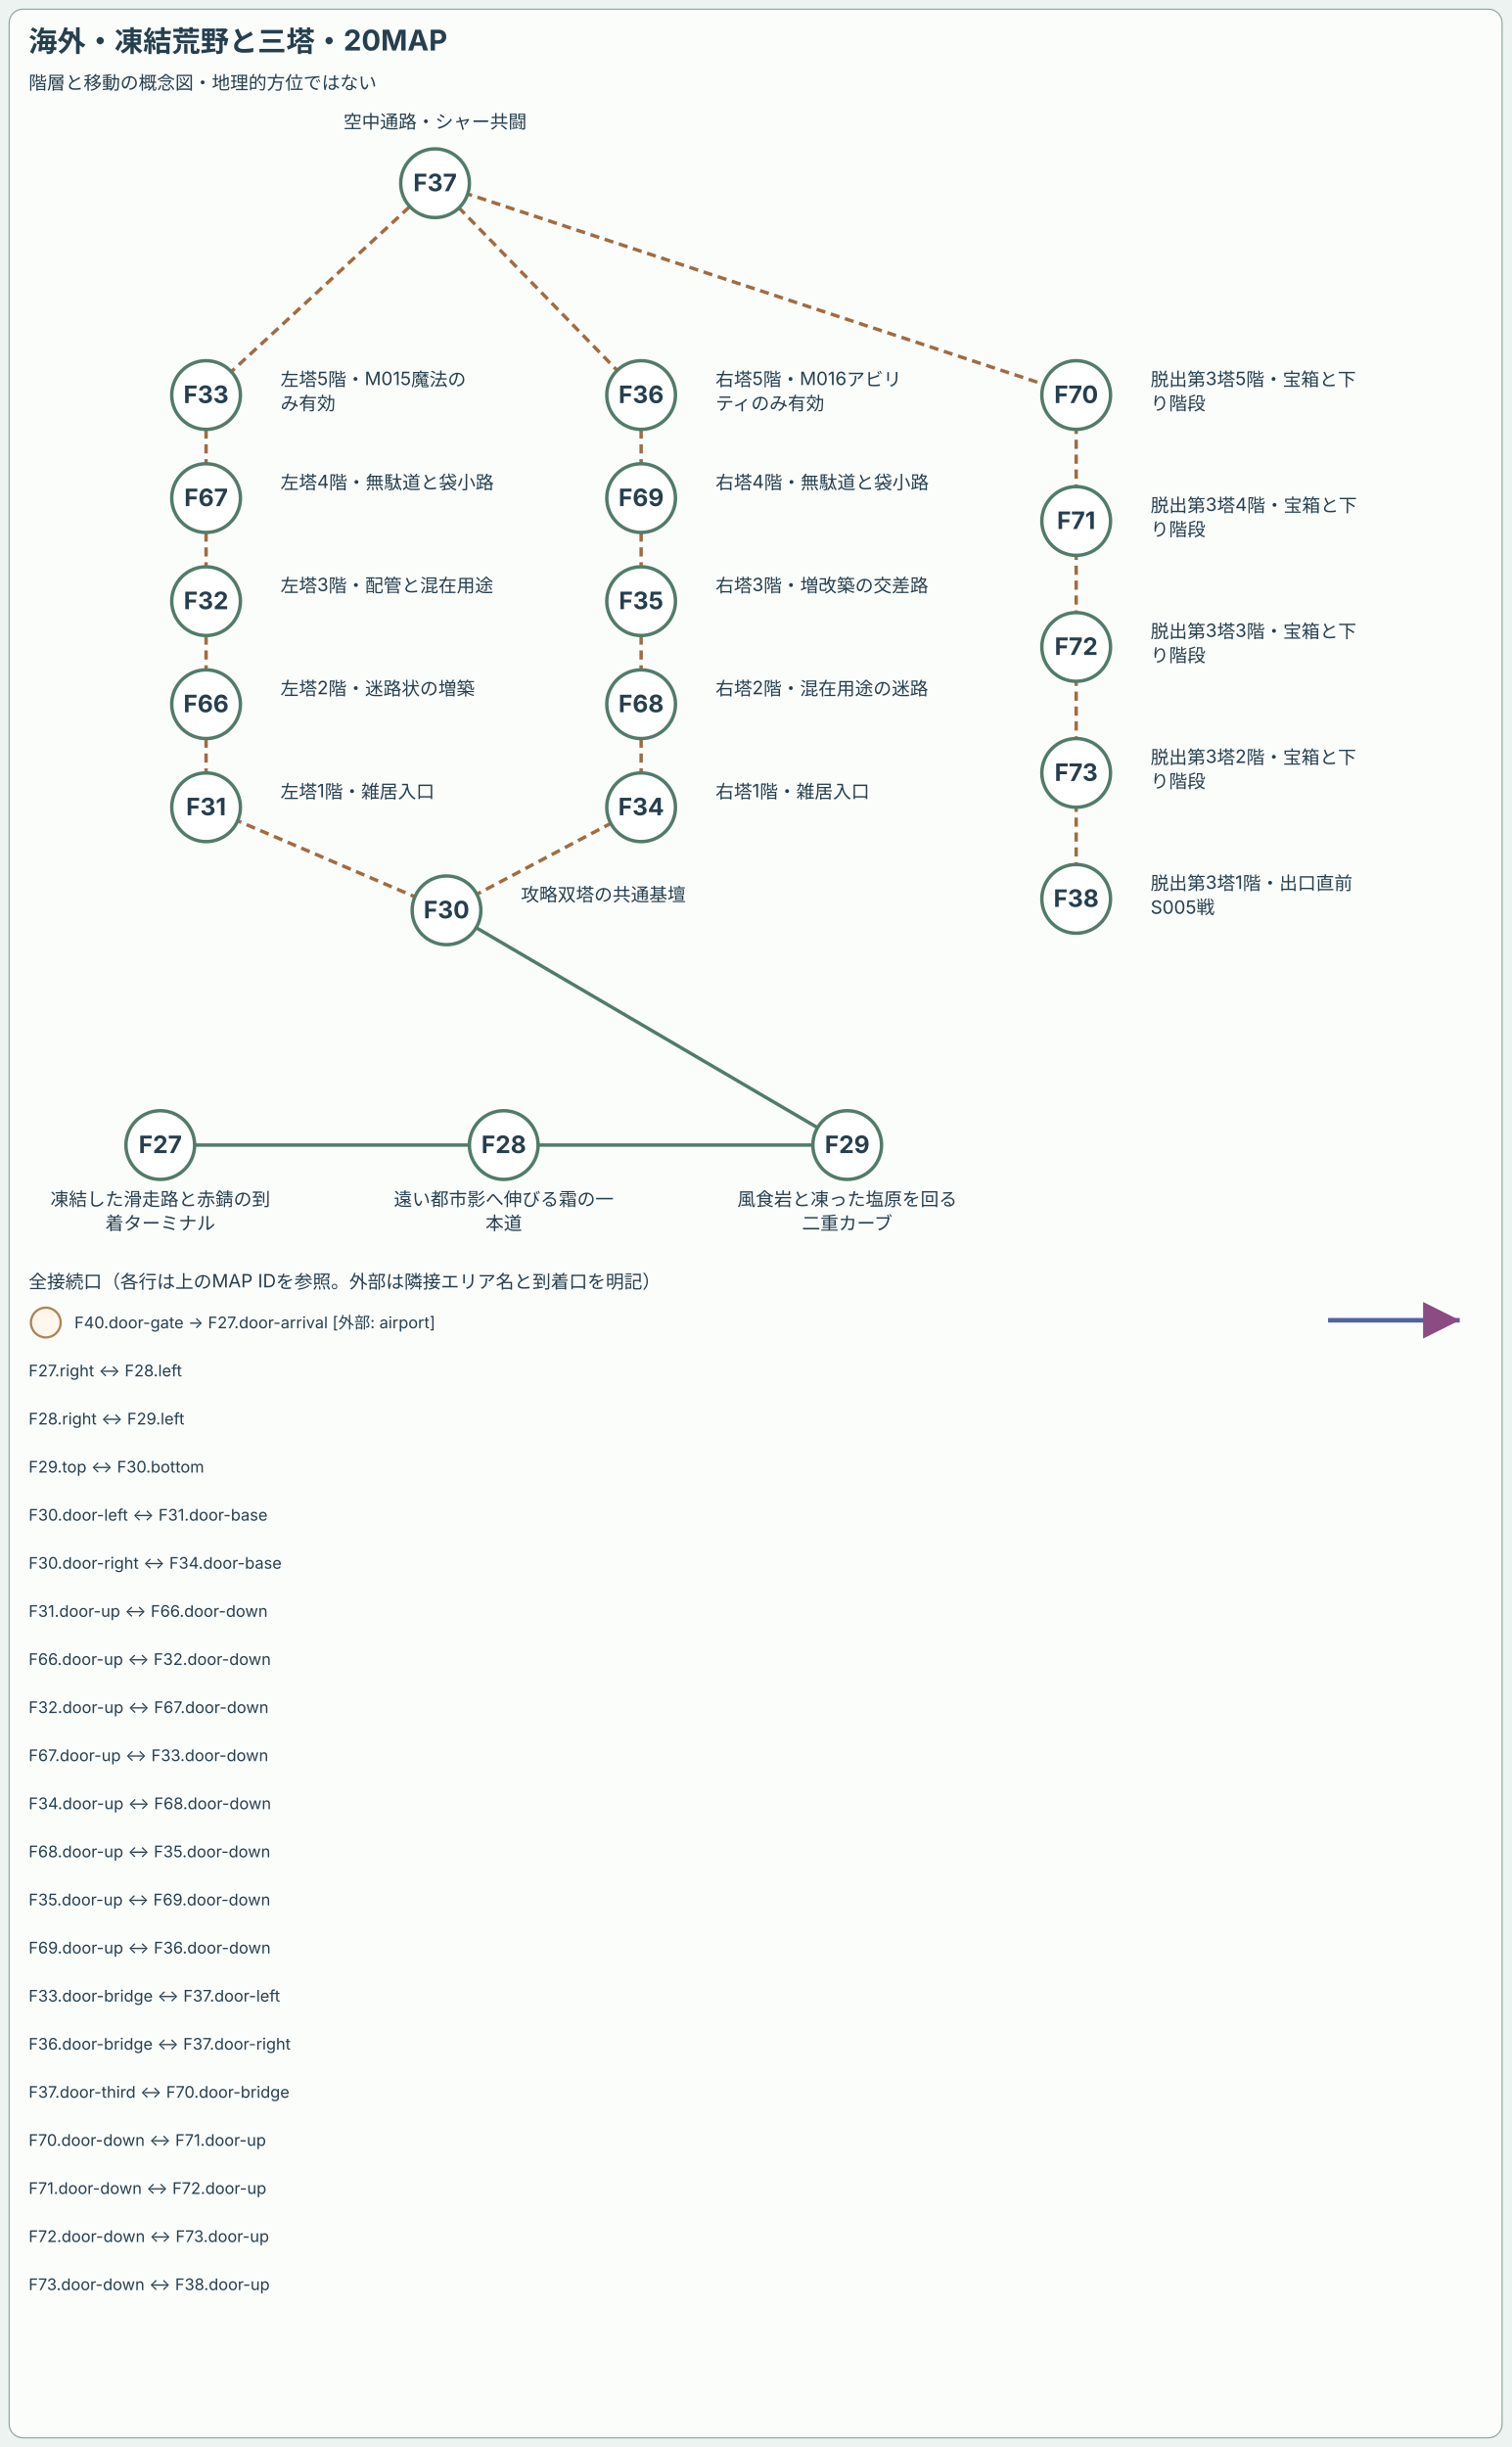
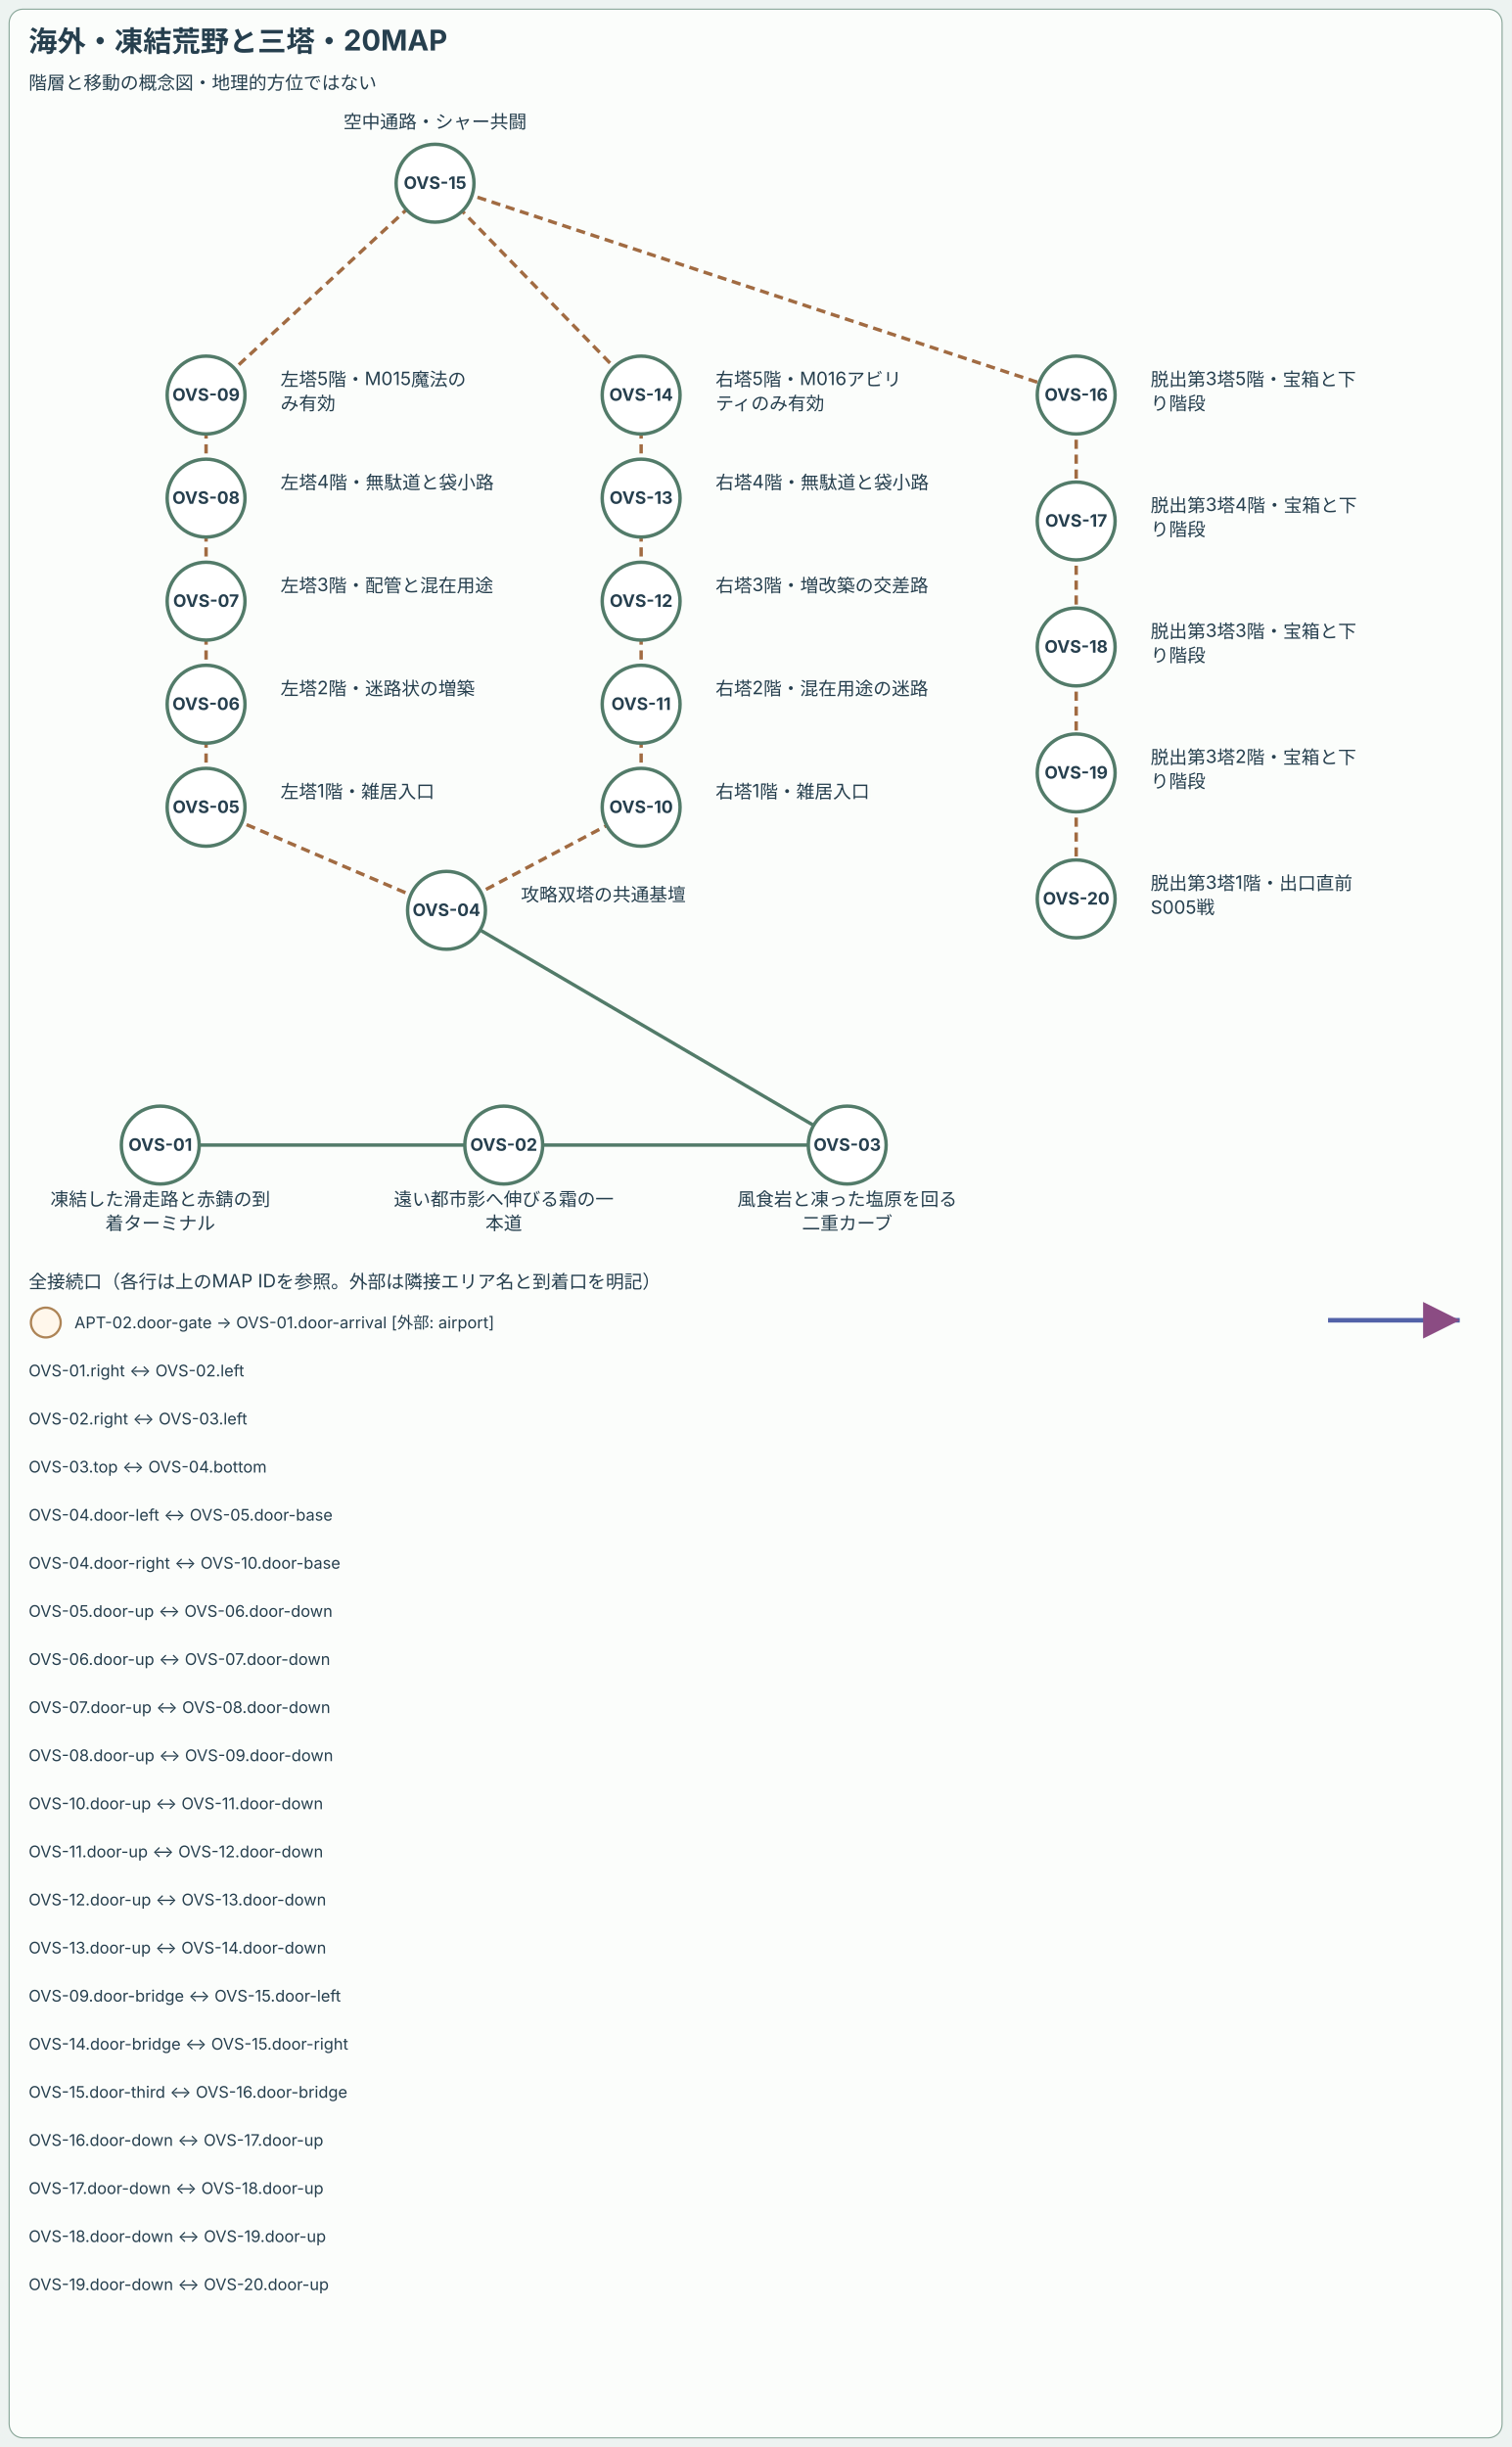
<svg xmlns="http://www.w3.org/2000/svg" width="1320" height="2137" viewBox="0 0 1320 2137" role="img">
  <defs>
    <marker id="directed-arrow" markerWidth="9" markerHeight="9" refX="8" refY="4" orient="auto">
      <path d="M0 0 L8 4 L0 8 Z" fill="#8b4c83" />
    </marker>
  </defs>
-   <style>text{font-family:-apple-system,BlinkMacSystemFont,"Hiragino Sans",sans-serif;fill:#263f4e}.node{fill:#fff;stroke:#527b69;stroke-width:3}.ref{fill:#fff7eb;stroke:#ad8456;stroke-width:2}.edge{fill:none;stroke:#527b69;stroke-width:3}.door{fill:none;stroke:#a16b42;stroke-width:3;stroke-dasharray:8 5}.event{fill:none;stroke:#ac4871;stroke-width:4;stroke-dasharray:6 5}.oneway{fill:none;stroke:#5262a8;stroke-width:4}.id{font-size:21px;font-weight:bold;text-anchor:middle}.label{font-size:16px;text-anchor:middle;paint-order:stroke;stroke:#fbfdfb;stroke-width:5;stroke-linejoin:round}.note{font-size:16px}.small{font-size:14px}.heading{font-size:25px;font-weight:bold}</style>
+   <style>text{font-family:-apple-system,BlinkMacSystemFont,"Hiragino Sans",sans-serif;fill:#263f4e}.node{fill:#fff;stroke:#527b69;stroke-width:3}.ref{fill:#fff7eb;stroke:#ad8456;stroke-width:2}.edge{fill:none;stroke:#527b69;stroke-width:3}.door{fill:none;stroke:#a16b42;stroke-width:3;stroke-dasharray:8 5}.event{fill:none;stroke:#ac4871;stroke-width:4;stroke-dasharray:6 5}.oneway{fill:none;stroke:#5262a8;stroke-width:4}.id{font-size:15px;font-weight:bold;text-anchor:middle}.label{font-size:16px;text-anchor:middle;paint-order:stroke;stroke:#fbfdfb;stroke-width:5;stroke-linejoin:round}.note{font-size:16px}.small{font-size:14px}.heading{font-size:25px;font-weight:bold}</style>
  <rect width="1320" height="2137" fill="#edf3f1" />
  <g data-area="overseas">
    <rect x="8" y="8" width="1304" height="2121" rx="12" fill="#fbfdfb" stroke="#8aa79a" />
    <text x="25" y="45" class="heading">海外・凍結荒野と三塔・20MAP</text>
    <text x="25" y="78" class="note">階層と移動の概念図・地理的方位ではない</text>
-     <path class="edge" data-edge-id="F27.right&gt;F28.left:edge" data-kind="edge" data-from="F27" data-to="F28" data-from-port="right" data-to-port="left" d="M140 1000 L440 1000" />
-     <path class="edge" data-edge-id="F28.right&gt;F29.left:edge" data-kind="edge" data-from="F28" data-to="F29" data-from-port="right" data-to-port="left" d="M440 1000 L740 1000" />
-     <path class="edge" data-edge-id="F29.top&gt;F30.bottom:edge" data-kind="edge" data-from="F29" data-to="F30" data-from-port="top" data-to-port="bottom" d="M740 1000 L390 795" />
-     <path class="door" data-edge-id="F30.door-left&gt;F31.door-base:door" data-kind="door" data-from="F30" data-to="F31" data-from-port="door-left" data-to-port="door-base" d="M390 795 L180 705" />
-     <path class="door" data-edge-id="F30.door-right&gt;F34.door-base:door" data-kind="door" data-from="F30" data-to="F34" data-from-port="door-right" data-to-port="door-base" d="M390 795 L560 705" />
-     <path class="door" data-edge-id="F31.door-up&gt;F66.door-down:door" data-kind="door" data-from="F31" data-to="F66" data-from-port="door-up" data-to-port="door-down" d="M180 705 L180 615" />
-     <path class="door" data-edge-id="F66.door-up&gt;F32.door-down:door" data-kind="door" data-from="F66" data-to="F32" data-from-port="door-up" data-to-port="door-down" d="M180 615 L180 525" />
-     <path class="door" data-edge-id="F32.door-up&gt;F67.door-down:door" data-kind="door" data-from="F32" data-to="F67" data-from-port="door-up" data-to-port="door-down" d="M180 525 L180 435" />
-     <path class="door" data-edge-id="F67.door-up&gt;F33.door-down:door" data-kind="door" data-from="F67" data-to="F33" data-from-port="door-up" data-to-port="door-down" d="M180 435 L180 345" />
-     <path class="door" data-edge-id="F34.door-up&gt;F68.door-down:door" data-kind="door" data-from="F34" data-to="F68" data-from-port="door-up" data-to-port="door-down" d="M560 705 L560 615" />
-     <path class="door" data-edge-id="F68.door-up&gt;F35.door-down:door" data-kind="door" data-from="F68" data-to="F35" data-from-port="door-up" data-to-port="door-down" d="M560 615 L560 525" />
-     <path class="door" data-edge-id="F35.door-up&gt;F69.door-down:door" data-kind="door" data-from="F35" data-to="F69" data-from-port="door-up" data-to-port="door-down" d="M560 525 L560 435" />
-     <path class="door" data-edge-id="F69.door-up&gt;F36.door-down:door" data-kind="door" data-from="F69" data-to="F36" data-from-port="door-up" data-to-port="door-down" d="M560 435 L560 345" />
-     <path class="door" data-edge-id="F33.door-bridge&gt;F37.door-left:door" data-kind="door" data-from="F33" data-to="F37" data-from-port="door-bridge" data-to-port="door-left" d="M180 345 L380 160" />
-     <path class="door" data-edge-id="F36.door-bridge&gt;F37.door-right:door" data-kind="door" data-from="F36" data-to="F37" data-from-port="door-bridge" data-to-port="door-right" d="M560 345 L380 160" />
-     <path class="door" data-edge-id="F37.door-third&gt;F70.door-bridge:door" data-kind="door" data-from="F37" data-to="F70" data-from-port="door-third" data-to-port="door-bridge" d="M380 160 L940 345" />
-     <path class="door" data-edge-id="F70.door-down&gt;F71.door-up:door" data-kind="door" data-from="F70" data-to="F71" data-from-port="door-down" data-to-port="door-up" d="M940 345 L940 455" />
-     <path class="door" data-edge-id="F71.door-down&gt;F72.door-up:door" data-kind="door" data-from="F71" data-to="F72" data-from-port="door-down" data-to-port="door-up" d="M940 455 L940 565" />
-     <path class="door" data-edge-id="F72.door-down&gt;F73.door-up:door" data-kind="door" data-from="F72" data-to="F73" data-from-port="door-down" data-to-port="door-up" d="M940 565 L940 675" />
-     <path class="door" data-edge-id="F73.door-down&gt;F38.door-up:door" data-kind="door" data-from="F73" data-to="F38" data-from-port="door-down" data-to-port="door-up" d="M940 675 L940 785" />
-     <circle class="node" data-map="F27" cx="140" cy="1000" r="30" />
-     <text class="id" x="140" y="1007">F27</text>
+     <path class="edge" data-edge-id="OVS-01.right&gt;OVS-02.left:edge" data-kind="edge" data-from="OVS-01" data-to="OVS-02" data-from-port="right" data-to-port="left" d="M140 1000 L440 1000" />
+     <path class="edge" data-edge-id="OVS-02.right&gt;OVS-03.left:edge" data-kind="edge" data-from="OVS-02" data-to="OVS-03" data-from-port="right" data-to-port="left" d="M440 1000 L740 1000" />
+     <path class="edge" data-edge-id="OVS-03.top&gt;OVS-04.bottom:edge" data-kind="edge" data-from="OVS-03" data-to="OVS-04" data-from-port="top" data-to-port="bottom" d="M740 1000 L390 795" />
+     <path class="door" data-edge-id="OVS-04.door-left&gt;OVS-05.door-base:door" data-kind="door" data-from="OVS-04" data-to="OVS-05" data-from-port="door-left" data-to-port="door-base" d="M390 795 L180 705" />
+     <path class="door" data-edge-id="OVS-04.door-right&gt;OVS-10.door-base:door" data-kind="door" data-from="OVS-04" data-to="OVS-10" data-from-port="door-right" data-to-port="door-base" d="M390 795 L560 705" />
+     <path class="door" data-edge-id="OVS-05.door-up&gt;OVS-06.door-down:door" data-kind="door" data-from="OVS-05" data-to="OVS-06" data-from-port="door-up" data-to-port="door-down" d="M180 705 L180 615" />
+     <path class="door" data-edge-id="OVS-06.door-up&gt;OVS-07.door-down:door" data-kind="door" data-from="OVS-06" data-to="OVS-07" data-from-port="door-up" data-to-port="door-down" d="M180 615 L180 525" />
+     <path class="door" data-edge-id="OVS-07.door-up&gt;OVS-08.door-down:door" data-kind="door" data-from="OVS-07" data-to="OVS-08" data-from-port="door-up" data-to-port="door-down" d="M180 525 L180 435" />
+     <path class="door" data-edge-id="OVS-08.door-up&gt;OVS-09.door-down:door" data-kind="door" data-from="OVS-08" data-to="OVS-09" data-from-port="door-up" data-to-port="door-down" d="M180 435 L180 345" />
+     <path class="door" data-edge-id="OVS-10.door-up&gt;OVS-11.door-down:door" data-kind="door" data-from="OVS-10" data-to="OVS-11" data-from-port="door-up" data-to-port="door-down" d="M560 705 L560 615" />
+     <path class="door" data-edge-id="OVS-11.door-up&gt;OVS-12.door-down:door" data-kind="door" data-from="OVS-11" data-to="OVS-12" data-from-port="door-up" data-to-port="door-down" d="M560 615 L560 525" />
+     <path class="door" data-edge-id="OVS-12.door-up&gt;OVS-13.door-down:door" data-kind="door" data-from="OVS-12" data-to="OVS-13" data-from-port="door-up" data-to-port="door-down" d="M560 525 L560 435" />
+     <path class="door" data-edge-id="OVS-13.door-up&gt;OVS-14.door-down:door" data-kind="door" data-from="OVS-13" data-to="OVS-14" data-from-port="door-up" data-to-port="door-down" d="M560 435 L560 345" />
+     <path class="door" data-edge-id="OVS-09.door-bridge&gt;OVS-15.door-left:door" data-kind="door" data-from="OVS-09" data-to="OVS-15" data-from-port="door-bridge" data-to-port="door-left" d="M180 345 L380 160" />
+     <path class="door" data-edge-id="OVS-14.door-bridge&gt;OVS-15.door-right:door" data-kind="door" data-from="OVS-14" data-to="OVS-15" data-from-port="door-bridge" data-to-port="door-right" d="M560 345 L380 160" />
+     <path class="door" data-edge-id="OVS-15.door-third&gt;OVS-16.door-bridge:door" data-kind="door" data-from="OVS-15" data-to="OVS-16" data-from-port="door-third" data-to-port="door-bridge" d="M380 160 L940 345" />
+     <path class="door" data-edge-id="OVS-16.door-down&gt;OVS-17.door-up:door" data-kind="door" data-from="OVS-16" data-to="OVS-17" data-from-port="door-down" data-to-port="door-up" d="M940 345 L940 455" />
+     <path class="door" data-edge-id="OVS-17.door-down&gt;OVS-18.door-up:door" data-kind="door" data-from="OVS-17" data-to="OVS-18" data-from-port="door-down" data-to-port="door-up" d="M940 455 L940 565" />
+     <path class="door" data-edge-id="OVS-18.door-down&gt;OVS-19.door-up:door" data-kind="door" data-from="OVS-18" data-to="OVS-19" data-from-port="door-down" data-to-port="door-up" d="M940 565 L940 675" />
+     <path class="door" data-edge-id="OVS-19.door-down&gt;OVS-20.door-up:door" data-kind="door" data-from="OVS-19" data-to="OVS-20" data-from-port="door-down" data-to-port="door-up" d="M940 675 L940 785" />
+     <circle class="node" data-map="OVS-01" cx="140" cy="1000" r="34" />
+     <text class="id" x="140" y="1005">OVS-01</text>
    <text x="140" y="1053" class="label">凍結した滑走路と赤錆の到</text>
    <text x="140" y="1074" class="label">着ターミナル</text>
-     <circle class="node" data-map="F28" cx="440" cy="1000" r="30" />
-     <text class="id" x="440" y="1007">F28</text>
+     <circle class="node" data-map="OVS-02" cx="440" cy="1000" r="34" />
+     <text class="id" x="440" y="1005">OVS-02</text>
    <text x="440" y="1053" class="label">遠い都市影へ伸びる霜の一</text>
    <text x="440" y="1074" class="label">本道</text>
-     <circle class="node" data-map="F29" cx="740" cy="1000" r="30" />
-     <text class="id" x="740" y="1007">F29</text>
+     <circle class="node" data-map="OVS-03" cx="740" cy="1000" r="34" />
+     <text class="id" x="740" y="1005">OVS-03</text>
    <text x="740" y="1053" class="label">風食岩と凍った塩原を回る</text>
    <text x="740" y="1074" class="label">二重カーブ</text>
-     <circle class="node" data-map="F30" cx="390" cy="795" r="30" />
-     <text class="id" x="390" y="802">F30</text>
+     <circle class="node" data-map="OVS-04" cx="390" cy="795" r="34" />
+     <text class="id" x="390" y="800">OVS-04</text>
    <text x="455" y="787" class="label" style="text-anchor:start">攻略双塔の共通基壇</text>
-     <circle class="node" data-map="F31" cx="180" cy="705" r="30" />
-     <text class="id" x="180" y="712">F31</text>
+     <circle class="node" data-map="OVS-05" cx="180" cy="705" r="34" />
+     <text class="id" x="180" y="710">OVS-05</text>
    <text x="245" y="697" class="label" style="text-anchor:start">左塔1階・雑居入口</text>
-     <circle class="node" data-map="F32" cx="180" cy="525" r="30" />
-     <text class="id" x="180" y="532">F32</text>
+     <circle class="node" data-map="OVS-06" cx="180" cy="615" r="34" />
+     <text class="id" x="180" y="620">OVS-06</text>
+     <text x="245" y="607" class="label" style="text-anchor:start">左塔2階・迷路状の増築</text>
+     <circle class="node" data-map="OVS-07" cx="180" cy="525" r="34" />
+     <text class="id" x="180" y="530">OVS-07</text>
    <text x="245" y="517" class="label" style="text-anchor:start">左塔3階・配管と混在用途</text>
-     <circle class="node" data-map="F33" cx="180" cy="345" r="30" />
-     <text class="id" x="180" y="352">F33</text>
+     <circle class="node" data-map="OVS-08" cx="180" cy="435" r="34" />
+     <text class="id" x="180" y="440">OVS-08</text>
+     <text x="245" y="427" class="label" style="text-anchor:start">左塔4階・無駄道と袋小路</text>
+     <circle class="node" data-map="OVS-09" cx="180" cy="345" r="34" />
+     <text class="id" x="180" y="350">OVS-09</text>
    <text x="245" y="337" class="label" style="text-anchor:start">左塔5階・M015魔法の</text>
    <text x="245" y="358" class="label" style="text-anchor:start">み有効</text>
-     <circle class="node" data-map="F34" cx="560" cy="705" r="30" />
-     <text class="id" x="560" y="712">F34</text>
+     <circle class="node" data-map="OVS-10" cx="560" cy="705" r="34" />
+     <text class="id" x="560" y="710">OVS-10</text>
    <text x="625" y="697" class="label" style="text-anchor:start">右塔1階・雑居入口</text>
-     <circle class="node" data-map="F35" cx="560" cy="525" r="30" />
-     <text class="id" x="560" y="532">F35</text>
+     <circle class="node" data-map="OVS-11" cx="560" cy="615" r="34" />
+     <text class="id" x="560" y="620">OVS-11</text>
+     <text x="625" y="607" class="label" style="text-anchor:start">右塔2階・混在用途の迷路</text>
+     <circle class="node" data-map="OVS-12" cx="560" cy="525" r="34" />
+     <text class="id" x="560" y="530">OVS-12</text>
    <text x="625" y="517" class="label" style="text-anchor:start">右塔3階・増改築の交差路</text>
-     <circle class="node" data-map="F36" cx="560" cy="345" r="30" />
-     <text class="id" x="560" y="352">F36</text>
+     <circle class="node" data-map="OVS-13" cx="560" cy="435" r="34" />
+     <text class="id" x="560" y="440">OVS-13</text>
+     <text x="625" y="427" class="label" style="text-anchor:start">右塔4階・無駄道と袋小路</text>
+     <circle class="node" data-map="OVS-14" cx="560" cy="345" r="34" />
+     <text class="id" x="560" y="350">OVS-14</text>
    <text x="625" y="337" class="label" style="text-anchor:start">右塔5階・M016アビリ</text>
    <text x="625" y="358" class="label" style="text-anchor:start">ティのみ有効</text>
-     <circle class="node" data-map="F37" cx="380" cy="160" r="30" />
-     <text class="id" x="380" y="167">F37</text>
+     <circle class="node" data-map="OVS-15" cx="380" cy="160" r="34" />
+     <text class="id" x="380" y="165">OVS-15</text>
    <text x="380" y="112" class="label">空中通路・シャー共闘</text>
-     <circle class="node" data-map="F38" cx="940" cy="785" r="30" />
-     <text class="id" x="940" y="792">F38</text>
+     <circle class="node" data-map="OVS-16" cx="940" cy="345" r="34" />
+     <text class="id" x="940" y="350">OVS-16</text>
+     <text x="1005" y="337" class="label" style="text-anchor:start">脱出第3塔5階・宝箱と下</text>
+     <text x="1005" y="358" class="label" style="text-anchor:start">り階段</text>
+     <circle class="node" data-map="OVS-17" cx="940" cy="455" r="34" />
+     <text class="id" x="940" y="460">OVS-17</text>
+     <text x="1005" y="447" class="label" style="text-anchor:start">脱出第3塔4階・宝箱と下</text>
+     <text x="1005" y="468" class="label" style="text-anchor:start">り階段</text>
+     <circle class="node" data-map="OVS-18" cx="940" cy="565" r="34" />
+     <text class="id" x="940" y="570">OVS-18</text>
+     <text x="1005" y="557" class="label" style="text-anchor:start">脱出第3塔3階・宝箱と下</text>
+     <text x="1005" y="578" class="label" style="text-anchor:start">り階段</text>
+     <circle class="node" data-map="OVS-19" cx="940" cy="675" r="34" />
+     <text class="id" x="940" y="680">OVS-19</text>
+     <text x="1005" y="667" class="label" style="text-anchor:start">脱出第3塔2階・宝箱と下</text>
+     <text x="1005" y="688" class="label" style="text-anchor:start">り階段</text>
+     <circle class="node" data-map="OVS-20" cx="940" cy="785" r="34" />
+     <text class="id" x="940" y="790">OVS-20</text>
    <text x="1005" y="777" class="label" style="text-anchor:start">脱出第3塔1階・出口直前</text>
    <text x="1005" y="798" class="label" style="text-anchor:start">S005戦</text>
-     <circle class="node" data-map="F66" cx="180" cy="615" r="30" />
-     <text class="id" x="180" y="622">F66</text>
-     <text x="245" y="607" class="label" style="text-anchor:start">左塔2階・迷路状の増築</text>
-     <circle class="node" data-map="F67" cx="180" cy="435" r="30" />
-     <text class="id" x="180" y="442">F67</text>
-     <text x="245" y="427" class="label" style="text-anchor:start">左塔4階・無駄道と袋小路</text>
-     <circle class="node" data-map="F68" cx="560" cy="615" r="30" />
-     <text class="id" x="560" y="622">F68</text>
-     <text x="625" y="607" class="label" style="text-anchor:start">右塔2階・混在用途の迷路</text>
-     <circle class="node" data-map="F69" cx="560" cy="435" r="30" />
-     <text class="id" x="560" y="442">F69</text>
-     <text x="625" y="427" class="label" style="text-anchor:start">右塔4階・無駄道と袋小路</text>
-     <circle class="node" data-map="F70" cx="940" cy="345" r="30" />
-     <text class="id" x="940" y="352">F70</text>
-     <text x="1005" y="337" class="label" style="text-anchor:start">脱出第3塔5階・宝箱と下</text>
-     <text x="1005" y="358" class="label" style="text-anchor:start">り階段</text>
-     <circle class="node" data-map="F71" cx="940" cy="455" r="30" />
-     <text class="id" x="940" y="462">F71</text>
-     <text x="1005" y="447" class="label" style="text-anchor:start">脱出第3塔4階・宝箱と下</text>
-     <text x="1005" y="468" class="label" style="text-anchor:start">り階段</text>
-     <circle class="node" data-map="F72" cx="940" cy="565" r="30" />
-     <text class="id" x="940" y="572">F72</text>
-     <text x="1005" y="557" class="label" style="text-anchor:start">脱出第3塔3階・宝箱と下</text>
-     <text x="1005" y="578" class="label" style="text-anchor:start">り階段</text>
-     <circle class="node" data-map="F73" cx="940" cy="675" r="30" />
-     <text class="id" x="940" y="682">F73</text>
-     <text x="1005" y="667" class="label" style="text-anchor:start">脱出第3塔2階・宝箱と下</text>
-     <text x="1005" y="688" class="label" style="text-anchor:start">り階段</text>
    <text x="25" y="1125" class="note">全接続口（各行は上のMAP IDを参照。外部は隣接エリア名と到着口を明記）</text>
-     <circle class="ref" data-reference-map="F40" data-reference="F40" cx="40" cy="1155" r="13" />
-     <text x="65" y="1160" class="small">F40.door-gate → F27.door-arrival  [外部: airport]</text>
-     <path class="oneway" data-edge-id="F40.door-gate&gt;F27.door-arrival:oneway" data-kind="oneway" data-from="F40" data-to="F27" data-from-port="door-gate" data-to-port="door-arrival" d="M1160 1153 L1275 1153" marker-end="url(#directed-arrow)" />
-     <text x="25" y="1202" class="small">F27.right ↔ F28.left</text>
-     <text x="25" y="1244" class="small">F28.right ↔ F29.left</text>
-     <text x="25" y="1286" class="small">F29.top ↔ F30.bottom</text>
-     <text x="25" y="1328" class="small">F30.door-left ↔ F31.door-base</text>
-     <text x="25" y="1370" class="small">F30.door-right ↔ F34.door-base</text>
-     <text x="25" y="1412" class="small">F31.door-up ↔ F66.door-down</text>
-     <text x="25" y="1454" class="small">F66.door-up ↔ F32.door-down</text>
-     <text x="25" y="1496" class="small">F32.door-up ↔ F67.door-down</text>
-     <text x="25" y="1538" class="small">F67.door-up ↔ F33.door-down</text>
-     <text x="25" y="1580" class="small">F34.door-up ↔ F68.door-down</text>
-     <text x="25" y="1622" class="small">F68.door-up ↔ F35.door-down</text>
-     <text x="25" y="1664" class="small">F35.door-up ↔ F69.door-down</text>
-     <text x="25" y="1706" class="small">F69.door-up ↔ F36.door-down</text>
-     <text x="25" y="1748" class="small">F33.door-bridge ↔ F37.door-left</text>
-     <text x="25" y="1790" class="small">F36.door-bridge ↔ F37.door-right</text>
-     <text x="25" y="1832" class="small">F37.door-third ↔ F70.door-bridge</text>
-     <text x="25" y="1874" class="small">F70.door-down ↔ F71.door-up</text>
-     <text x="25" y="1916" class="small">F71.door-down ↔ F72.door-up</text>
-     <text x="25" y="1958" class="small">F72.door-down ↔ F73.door-up</text>
-     <text x="25" y="2000" class="small">F73.door-down ↔ F38.door-up</text>
+     <circle class="ref" data-reference-map="APT-02" data-reference="APT-02" cx="40" cy="1155" r="13" />
+     <text x="65" y="1160" class="small">APT-02.door-gate → OVS-01.door-arrival  [外部: airport]</text>
+     <path class="oneway" data-edge-id="APT-02.door-gate&gt;OVS-01.door-arrival:oneway" data-kind="oneway" data-from="APT-02" data-to="OVS-01" data-from-port="door-gate" data-to-port="door-arrival" d="M1160 1153 L1275 1153" marker-end="url(#directed-arrow)" />
+     <text x="25" y="1202" class="small">OVS-01.right ↔ OVS-02.left</text>
+     <text x="25" y="1244" class="small">OVS-02.right ↔ OVS-03.left</text>
+     <text x="25" y="1286" class="small">OVS-03.top ↔ OVS-04.bottom</text>
+     <text x="25" y="1328" class="small">OVS-04.door-left ↔ OVS-05.door-base</text>
+     <text x="25" y="1370" class="small">OVS-04.door-right ↔ OVS-10.door-base</text>
+     <text x="25" y="1412" class="small">OVS-05.door-up ↔ OVS-06.door-down</text>
+     <text x="25" y="1454" class="small">OVS-06.door-up ↔ OVS-07.door-down</text>
+     <text x="25" y="1496" class="small">OVS-07.door-up ↔ OVS-08.door-down</text>
+     <text x="25" y="1538" class="small">OVS-08.door-up ↔ OVS-09.door-down</text>
+     <text x="25" y="1580" class="small">OVS-10.door-up ↔ OVS-11.door-down</text>
+     <text x="25" y="1622" class="small">OVS-11.door-up ↔ OVS-12.door-down</text>
+     <text x="25" y="1664" class="small">OVS-12.door-up ↔ OVS-13.door-down</text>
+     <text x="25" y="1706" class="small">OVS-13.door-up ↔ OVS-14.door-down</text>
+     <text x="25" y="1748" class="small">OVS-09.door-bridge ↔ OVS-15.door-left</text>
+     <text x="25" y="1790" class="small">OVS-14.door-bridge ↔ OVS-15.door-right</text>
+     <text x="25" y="1832" class="small">OVS-15.door-third ↔ OVS-16.door-bridge</text>
+     <text x="25" y="1874" class="small">OVS-16.door-down ↔ OVS-17.door-up</text>
+     <text x="25" y="1916" class="small">OVS-17.door-down ↔ OVS-18.door-up</text>
+     <text x="25" y="1958" class="small">OVS-18.door-down ↔ OVS-19.door-up</text>
+     <text x="25" y="2000" class="small">OVS-19.door-down ↔ OVS-20.door-up</text>
  </g>
</svg>
